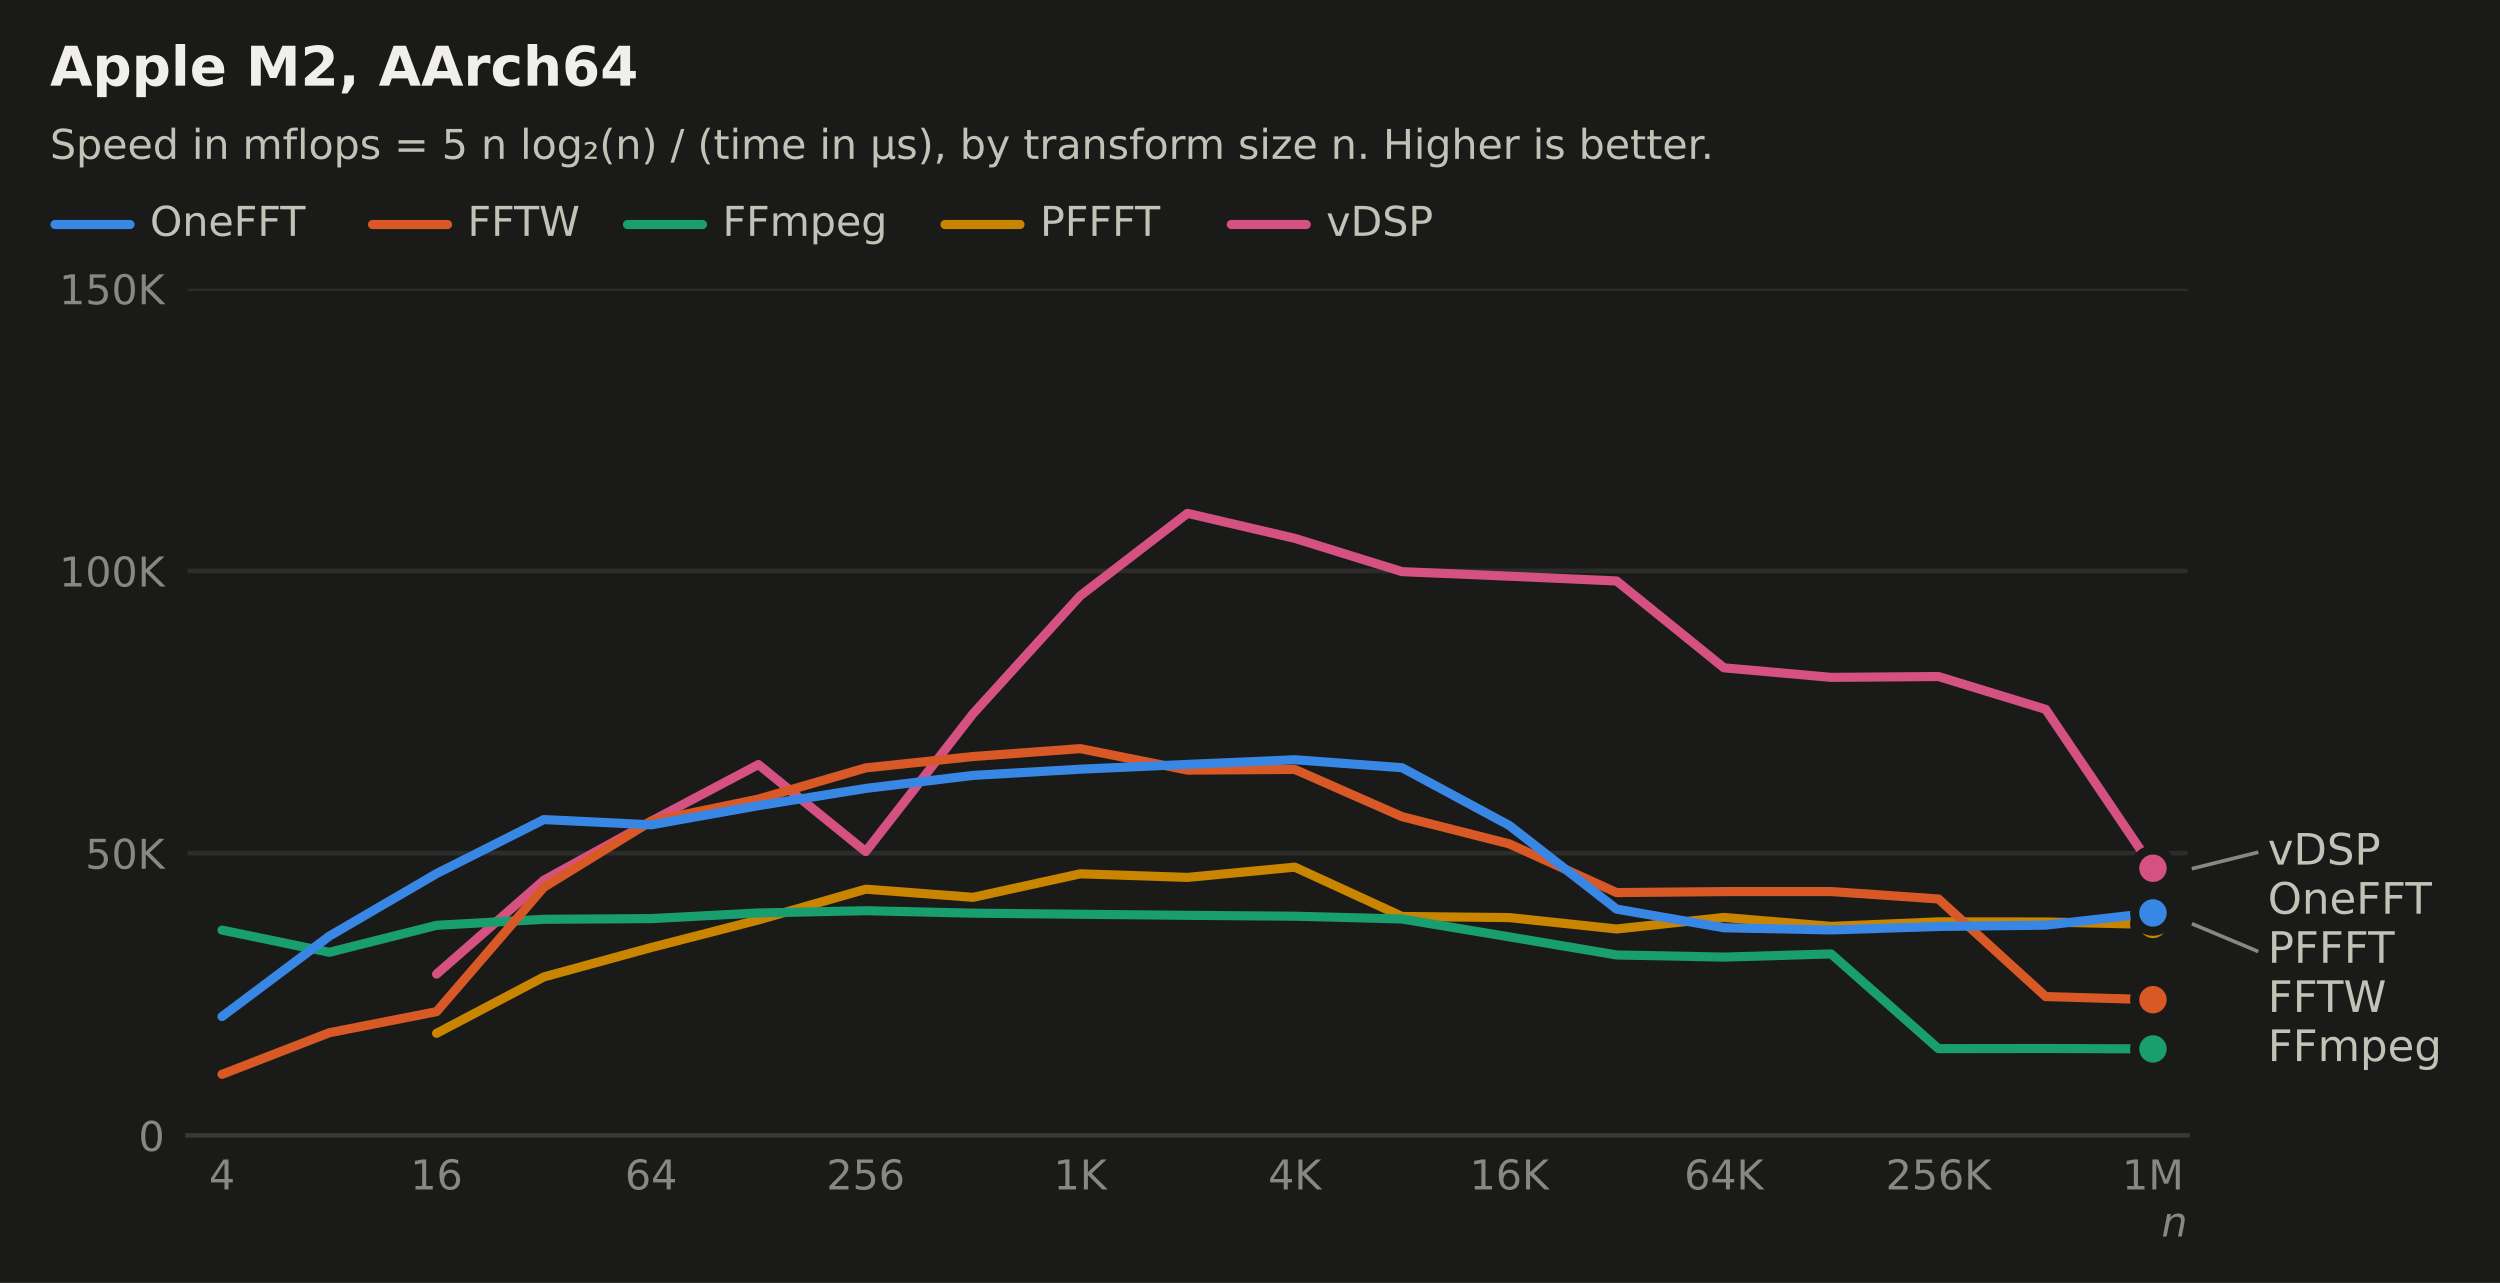
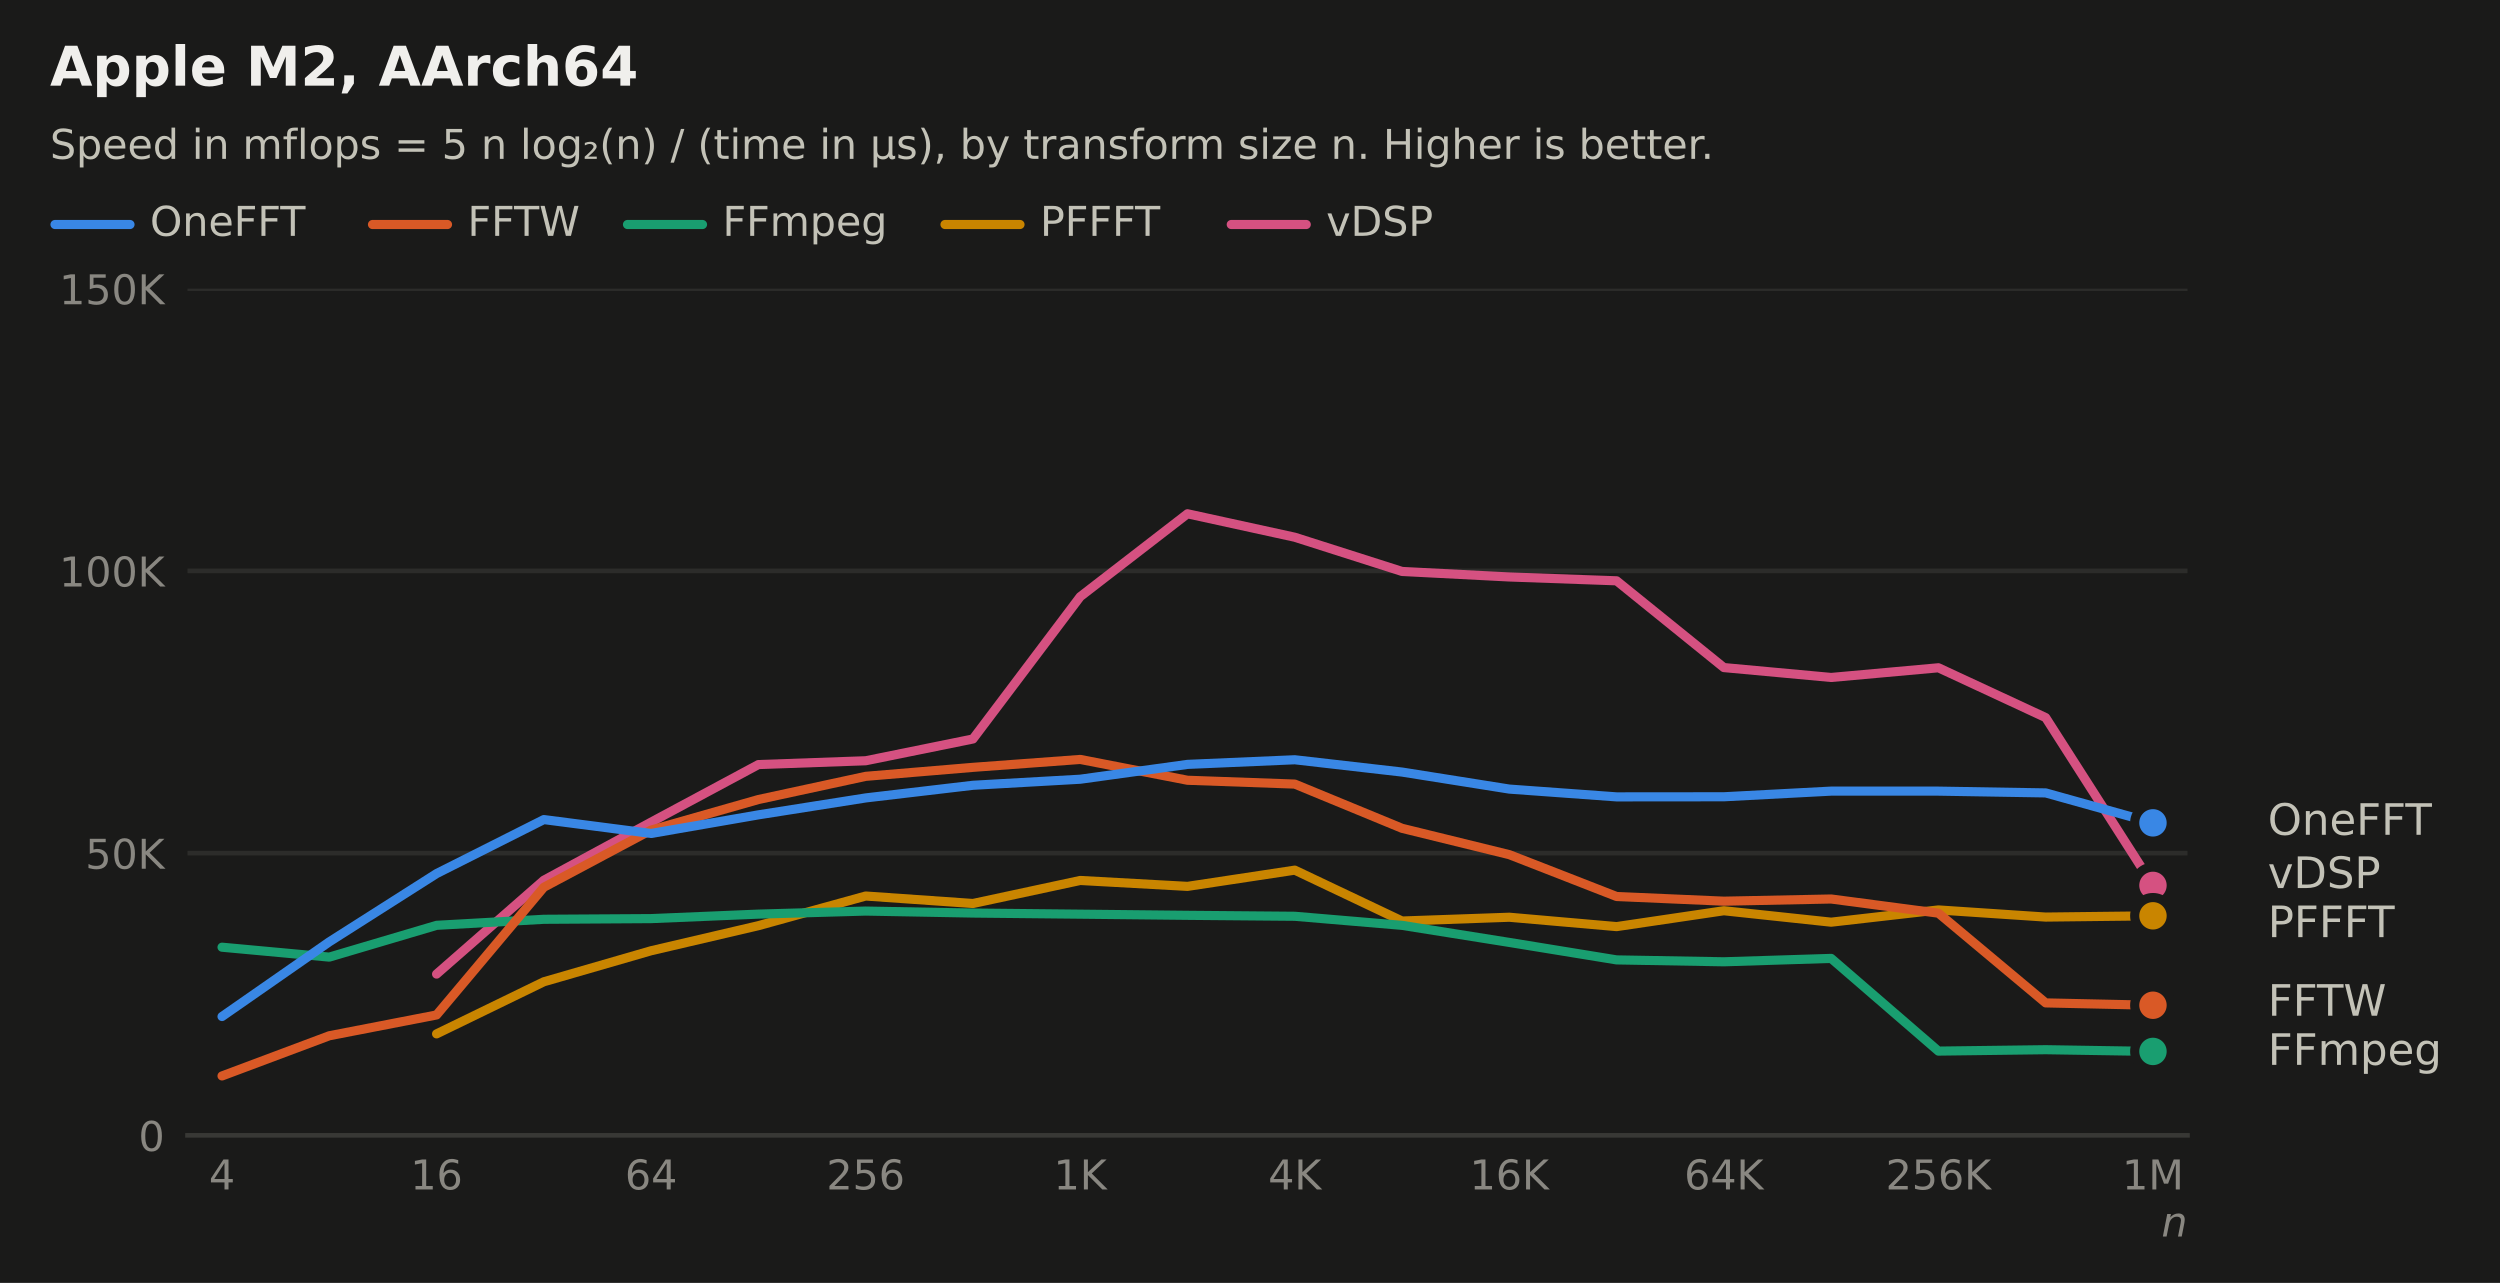
<svg xmlns="http://www.w3.org/2000/svg" xmlns:xlink="http://www.w3.org/1999/xlink" width="547.2pt" height="280.8pt" viewBox="0 0 547.2 280.8" version="1.1">
  <defs>
    <style type="text/css">*{stroke-linejoin: round; stroke-linecap: butt}</style>
  </defs>
  <g id="figure_1">
    <g id="patch_1">
      <path d="M 0 280.8  L 547.2 280.8  L 547.2 0  L 0 0  z " style="fill: #1a1a19" />
    </g>
    <g id="axes_1">
      <g id="patch_2">
        <path d="M 41.04 248.508  L 478.8 248.508  L 478.8 63.18  L 41.04 63.18  z " style="fill: #1a1a19" />
      </g>
      <g id="matplotlib.axis_1">
        <g id="xtick_1">
          <g id="line2d_1" />
          <g id="text_1">
            <text style="font-size: 9px; font-family: system-ui, -apple-system, 'Segoe UI', 'DejaVu Sans', sans-serif; text-anchor: middle; fill: #898781" x="48.599" y="260.347" transform="rotate(-0 48.59891 260.3466)">4</text>
          </g>
        </g>
        <g id="xtick_2">
          <g id="line2d_2" />
          <g id="text_2">
            <text style="font-size: 9px; font-family: system-ui, -apple-system, 'Segoe UI', 'DejaVu Sans', sans-serif; text-anchor: middle; fill: #898781" x="95.559" y="260.347" transform="rotate(-0 95.55915 260.3466)">16</text>
          </g>
        </g>
        <g id="xtick_3">
          <g id="line2d_3" />
          <g id="text_3">
            <text style="font-size: 9px; font-family: system-ui, -apple-system, 'Segoe UI', 'DejaVu Sans', sans-serif; text-anchor: middle; fill: #898781" x="142.519" y="260.347" transform="rotate(-0 142.5194 260.3466)">64</text>
          </g>
        </g>
        <g id="xtick_4">
          <g id="line2d_4" />
          <g id="text_4">
            <text style="font-size: 9px; font-family: system-ui, -apple-system, 'Segoe UI', 'DejaVu Sans', sans-serif; text-anchor: middle; fill: #898781" x="189.48" y="260.347" transform="rotate(-0 189.4796 260.3466)">256</text>
          </g>
        </g>
        <g id="xtick_5">
          <g id="line2d_5" />
          <g id="text_5">
            <text style="font-size: 9px; font-family: system-ui, -apple-system, 'Segoe UI', 'DejaVu Sans', sans-serif; text-anchor: middle; fill: #898781" x="236.44" y="260.347" transform="rotate(-0 236.4399 260.3466)">1K</text>
          </g>
        </g>
        <g id="xtick_6">
          <g id="line2d_6" />
          <g id="text_6">
            <text style="font-size: 9px; font-family: system-ui, -apple-system, 'Segoe UI', 'DejaVu Sans', sans-serif; text-anchor: middle; fill: #898781" x="283.4" y="260.347" transform="rotate(-0 283.4001 260.3466)">4K</text>
          </g>
        </g>
        <g id="xtick_7">
          <g id="line2d_7" />
          <g id="text_7">
            <text style="font-size: 9px; font-family: system-ui, -apple-system, 'Segoe UI', 'DejaVu Sans', sans-serif; text-anchor: middle; fill: #898781" x="330.36" y="260.347" transform="rotate(-0 330.3604 260.3466)">16K</text>
          </g>
        </g>
        <g id="xtick_8">
          <g id="line2d_8" />
          <g id="text_8">
            <text style="font-size: 9px; font-family: system-ui, -apple-system, 'Segoe UI', 'DejaVu Sans', sans-serif; text-anchor: middle; fill: #898781" x="377.321" y="260.347" transform="rotate(-0 377.3206 260.3466)">64K</text>
          </g>
        </g>
        <g id="xtick_9">
          <g id="line2d_9" />
          <g id="text_9">
            <text style="font-size: 9px; font-family: system-ui, -apple-system, 'Segoe UI', 'DejaVu Sans', sans-serif; text-anchor: middle; fill: #898781" x="424.281" y="260.347" transform="rotate(-0 424.2808 260.3466)">256K</text>
          </g>
        </g>
        <g id="xtick_10">
          <g id="line2d_10" />
          <g id="text_10">
            <text style="font-size: 9px; font-family: system-ui, -apple-system, 'Segoe UI', 'DejaVu Sans', sans-serif; text-anchor: middle; fill: #898781" x="471.241" y="260.347" transform="rotate(-0 471.2411 260.3466)">1M</text>
          </g>
        </g>
      </g>
      <g id="matplotlib.axis_2">
        <g id="ytick_1">
          <g id="line2d_11">
            <path d="M 41.04 248.508  L 478.8 248.508  " clip-path="url(#p783c82a42f)" style="fill: none; stroke: #2c2c2a; stroke-linecap: square" />
          </g>
          <g id="line2d_12" />
          <g id="text_11">
            <text style="font-size: 9px; font-family: system-ui, -apple-system, 'Segoe UI', 'DejaVu Sans', sans-serif; text-anchor: end; fill: #898781" x="36.04" y="251.927" transform="rotate(-0 36.04 251.9273)">0</text>
          </g>
        </g>
        <g id="ytick_2">
          <g id="line2d_13">
            <path d="M 41.04 186.732  L 478.8 186.732  " clip-path="url(#p783c82a42f)" style="fill: none; stroke: #2c2c2a; stroke-linecap: square" />
          </g>
          <g id="line2d_14" />
          <g id="text_12">
            <text style="font-size: 9px; font-family: system-ui, -apple-system, 'Segoe UI', 'DejaVu Sans', sans-serif; text-anchor: end; fill: #898781" x="36.04" y="190.151" transform="rotate(-0 36.04 190.1513)">50K</text>
          </g>
        </g>
        <g id="ytick_3">
          <g id="line2d_15">
            <path d="M 41.04 124.956  L 478.8 124.956  " clip-path="url(#p783c82a42f)" style="fill: none; stroke: #2c2c2a; stroke-linecap: square" />
          </g>
          <g id="line2d_16" />
          <g id="text_13">
            <text style="font-size: 9px; font-family: system-ui, -apple-system, 'Segoe UI', 'DejaVu Sans', sans-serif; text-anchor: end; fill: #898781" x="36.04" y="128.375" transform="rotate(-0 36.04 128.3753)">100K</text>
          </g>
        </g>
        <g id="ytick_4">
          <g id="line2d_17">
            <path d="M 41.04 63.18  L 478.8 63.18  " clip-path="url(#p783c82a42f)" style="fill: none; stroke: #2c2c2a; stroke-linecap: square" />
          </g>
          <g id="line2d_18" />
          <g id="text_14">
            <text style="font-size: 9px; font-family: system-ui, -apple-system, 'Segoe UI', 'DejaVu Sans', sans-serif; text-anchor: end; fill: #898781" x="36.04" y="66.599" transform="rotate(-0 36.04 66.5993)">150K</text>
          </g>
        </g>
      </g>
      <g id="line2d_19">
-         <path d="M 480.129 202.338  L 493.916 208.121  " style="fill: none; stroke: #898781; stroke-width: 0.8; stroke-linecap: square" />
+         <path d="M 95.559 213.207  L 119.039 192.665  L 142.519 179.947  L 166 167.348  L 189.48 166.514  L 212.96 161.747  L 236.44 130.598  L 259.92 112.455  L 283.4 117.589  L 306.88 125.079  L 330.36 126.288  L 353.84 127.127  L 377.321 146.119  L 400.801 148.284  L 424.281 146.161  L 447.761 157.07  L 471.241 193.798  " clip-path="url(#p783c82a42f)" style="fill: none; stroke: #d55181; stroke-width: 2; stroke-linecap: round" />
      </g>
      <g id="line2d_20">
-         <path d="M 480.129 190.045  L 493.916 186.623  " style="fill: none; stroke: #898781; stroke-width: 0.8; stroke-linecap: square" />
+         <path d="M 95.559 226.296  L 119.039 214.888  L 142.519 208.096  L 166 202.611  L 189.48 196.12  L 212.96 197.757  L 236.44 192.715  L 259.92 194.011  L 283.4 190.456  L 306.88 201.594  L 330.36 200.765  L 353.84 202.815  L 377.321 199.342  L 400.801 201.847  L 424.281 199.165  L 447.761 200.73  L 471.241 200.454  " clip-path="url(#p783c82a42f)" style="fill: none; stroke: #c98500; stroke-width: 2; stroke-linecap: round" />
      </g>
      <g id="line2d_21">
-         <path d="M 95.559 213.207  L 119.039 192.665  L 142.519 179.749  L 166 167.348  L 189.48 186.398  L 212.96 156.234  L 236.44 130.4  L 259.92 112.361  L 283.4 117.836  L 306.88 125.123  L 330.36 126.122  L 353.84 127.165  L 377.321 146.17  L 400.801 148.262  L 424.281 148.079  L 447.761 155.269  L 471.241 190.045  " clip-path="url(#p783c82a42f)" style="fill: none; stroke: #d55181; stroke-width: 2; stroke-linecap: round" />
+         <path d="M 48.599 207.324  L 72.079 209.492  L 95.559 202.535  L 119.039 201.215  L 142.519 201.064  L 166 200.082  L 189.48 199.413  L 212.96 199.848  L 236.44 200.093  L 259.92 200.346  L 283.4 200.555  L 306.88 202.542  L 330.36 206.279  L 353.84 210.103  L 377.321 210.516  L 400.801 209.774  L 424.281 230.065  L 447.761 229.758  L 471.241 230.137  " clip-path="url(#p783c82a42f)" style="fill: none; stroke: #199e70; stroke-width: 2; stroke-linecap: round" />
      </g>
      <g id="line2d_22">
-         <path d="M 95.559 226.171  L 119.039 213.827  L 142.519 207.395  L 166 201.36  L 189.48 194.625  L 212.96 196.41  L 236.44 191.26  L 259.92 192.045  L 283.4 189.798  L 306.88 200.594  L 330.36 200.84  L 353.84 203.336  L 377.321 200.812  L 400.801 202.767  L 424.281 201.775  L 447.761 201.8  L 471.241 202.338  " clip-path="url(#p783c82a42f)" style="fill: none; stroke: #c98500; stroke-width: 2; stroke-linecap: round" />
-       </g>
-       <g id="line2d_23">
-         <path d="M 48.599 203.58  L 72.079 208.437  L 95.559 202.535  L 119.039 201.215  L 142.519 201.064  L 166 199.826  L 189.48 199.337  L 212.96 199.872  L 236.44 200.112  L 259.92 200.346  L 283.4 200.54  L 306.88 201.146  L 330.36 205.065  L 353.84 209.026  L 377.321 209.486  L 400.801 208.796  L 424.281 229.53  L 447.761 229.491  L 471.241 229.587  " clip-path="url(#p783c82a42f)" style="fill: none; stroke: #199e70; stroke-width: 2; stroke-linecap: round" />
-       </g>
-       <g id="line2d_24">
-         <path d="M 48.599 235.151  L 72.079 226.044  L 95.559 221.428  L 119.039 194.199  L 142.519 179.749  L 166 174.903  L 189.48 168.077  L 212.96 165.588  L 236.44 163.858  L 259.92 168.558  L 283.4 168.413  L 306.88 178.754  L 330.36 184.711  L 353.84 195.369  L 377.321 195.153  L 400.801 195.142  L 424.281 196.767  L 447.761 218.126  L 471.241 218.814  " clip-path="url(#p783c82a42f)" style="fill: none; stroke: #d95926; stroke-width: 2; stroke-linecap: round" />
+         <path d="M 48.599 235.503  L 72.079 226.705  L 95.559 222.15  L 119.039 194.199  L 142.519 181.686  L 166 175  L 189.48 169.926  L 212.96 167.958  L 236.44 166.226  L 259.92 170.782  L 283.4 171.621  L 306.88 181.302  L 330.36 187.067  L 353.84 196.226  L 377.321 197.25  L 400.801 196.772  L 424.281 199.875  L 447.761 219.515  L 471.241 220.028  " clip-path="url(#p783c82a42f)" style="fill: none; stroke: #d95926; stroke-width: 2; stroke-linecap: round" />
      </g>
      <g id="patch_3">
        <path d="M 41.04 248.508  L 478.8 248.508  " style="fill: none; stroke: #383835; stroke-linejoin: miter; stroke-linecap: square" />
      </g>
+       <g id="line2d_23">
+         <path d="M 48.599 222.497  L 72.079 206.147  L 95.559 191.209  L 119.039 179.388  L 142.519 182.43  L 166 178.354  L 189.48 174.651  L 212.96 171.882  L 236.44 170.555  L 259.92 167.308  L 283.4 166.296  L 306.88 168.989  L 330.36 172.714  L 353.84 174.421  L 377.321 174.398  L 400.801 173.16  L 424.281 173.162  L 447.761 173.553  L 471.241 180.106  " clip-path="url(#p783c82a42f)" style="fill: none; stroke: #3987e5; stroke-width: 2; stroke-linecap: round" />
+       </g>
+       <g id="text_15">
+         <text style="font-size: 9.5px; font-family: system-ui, -apple-system, 'Segoe UI', 'DejaVu Sans', sans-serif; text-anchor: start; fill: #c3c2b7" x="496.374" y="233.079" transform="rotate(-0 496.374 233.0785)">FFmpeg</text>
+       </g>
+       <g id="text_16">
+         <text style="font-size: 9.5px; font-family: system-ui, -apple-system, 'Segoe UI', 'DejaVu Sans', sans-serif; text-anchor: start; fill: #c3c2b7" x="496.374" y="222.33" transform="rotate(-0 496.374 222.3295)">FFTW</text>
+       </g>
+       <g id="text_17">
+         <text style="font-size: 9.5px; font-family: system-ui, -apple-system, 'Segoe UI', 'DejaVu Sans', sans-serif; text-anchor: start; fill: #c3c2b7" x="496.374" y="205.122" transform="rotate(-0 496.374 205.1218)">PFFFT</text>
+       </g>
+       <g id="text_18">
+         <text style="font-size: 9.5px; font-family: system-ui, -apple-system, 'Segoe UI', 'DejaVu Sans', sans-serif; text-anchor: start; fill: #c3c2b7" x="496.374" y="194.373" transform="rotate(-0 496.374 194.3728)">vDSP</text>
+       </g>
+       <g id="text_19">
+         <text style="font-size: 9.5px; font-family: system-ui, -apple-system, 'Segoe UI', 'DejaVu Sans', sans-serif; text-anchor: start; fill: #c3c2b7" x="496.374" y="182.727" transform="rotate(-0 496.374 182.7273)">OneFFT</text>
+       </g>
+       <g id="line2d_24">
+         <path d="M 471.241 193.798  " style="fill: none; stroke: #1f77b4; stroke-width: 1.5; stroke-linecap: square" />
+         <defs>
+           <path id="m46eefd08cb" d="M 0 4  C 1.061 4 2.078 3.579 2.828 2.828  C 3.579 2.078 4 1.061 4 0  C 4 -1.061 3.579 -2.078 2.828 -2.828  C 2.078 -3.579 1.061 -4 0 -4  C -1.061 -4 -2.078 -3.579 -2.828 -2.828  C -3.579 -2.078 -4 -1.061 -4 0  C -4 1.061 -3.579 2.078 -2.828 2.828  C -2.078 3.579 -1.061 4 0 4  z " style="stroke: #1a1a19; stroke-width: 2" />
+         </defs>
+         <g>
+           <use xlink:href="#m46eefd08cb" x="471.241" y="193.798" style="fill: #d55181; stroke: #1a1a19; stroke-width: 2" />
+         </g>
+       </g>
      <g id="line2d_25">
-         <path d="M 48.599 222.497  L 72.079 204.901  L 95.559 191.209  L 119.039 179.388  L 142.519 180.537  L 166 176.342  L 189.48 172.567  L 212.96 169.719  L 236.44 168.363  L 259.92 167.308  L 283.4 166.296  L 306.88 168.04  L 330.36 180.679  L 353.84 198.984  L 377.321 203.071  L 400.801 203.542  L 424.281 202.783  L 447.761 202.498  L 471.241 199.822  " clip-path="url(#p783c82a42f)" style="fill: none; stroke: #3987e5; stroke-width: 2; stroke-linecap: round" />
-       </g>
-       <g id="text_15">
-         <text style="font-size: 9.5px; font-family: system-ui, -apple-system, 'Segoe UI', 'DejaVu Sans', sans-serif; text-anchor: start; fill: #c3c2b7" x="496.374" y="232.241" transform="rotate(-0 496.374 232.2406)">FFmpeg</text>
-       </g>
-       <g id="text_16">
-         <text style="font-size: 9.5px; font-family: system-ui, -apple-system, 'Segoe UI', 'DejaVu Sans', sans-serif; text-anchor: start; fill: #c3c2b7" x="496.374" y="221.492" transform="rotate(-0 496.374 221.4916)">FFTW</text>
-       </g>
-       <g id="text_17">
-         <text style="font-size: 9.5px; font-family: system-ui, -apple-system, 'Segoe UI', 'DejaVu Sans', sans-serif; text-anchor: start; fill: #c3c2b7" x="496.374" y="210.743" transform="rotate(-0 496.374 210.7426)">PFFFT</text>
-       </g>
-       <g id="text_18">
-         <text style="font-size: 9.5px; font-family: system-ui, -apple-system, 'Segoe UI', 'DejaVu Sans', sans-serif; text-anchor: start; fill: #c3c2b7" x="496.374" y="199.994" transform="rotate(-0 496.374 199.9936)">OneFFT</text>
-       </g>
-       <g id="text_19">
-         <text style="font-size: 9.5px; font-family: system-ui, -apple-system, 'Segoe UI', 'DejaVu Sans', sans-serif; text-anchor: start; fill: #c3c2b7" x="496.374" y="189.245" transform="rotate(-0 496.374 189.2445)">vDSP</text>
+         <path d="M 471.241 200.454  " style="fill: none; stroke: #ff7f0e; stroke-width: 1.5; stroke-linecap: square" />
+         <defs>
+           <path id="m105a9bd5ef" d="M 0 4  C 1.061 4 2.078 3.579 2.828 2.828  C 3.579 2.078 4 1.061 4 0  C 4 -1.061 3.579 -2.078 2.828 -2.828  C 2.078 -3.579 1.061 -4 0 -4  C -1.061 -4 -2.078 -3.579 -2.828 -2.828  C -3.579 -2.078 -4 -1.061 -4 0  C -4 1.061 -3.579 2.078 -2.828 2.828  C -2.078 3.579 -1.061 4 0 4  z " style="stroke: #1a1a19; stroke-width: 2" />
+         </defs>
+         <g>
+           <use xlink:href="#m105a9bd5ef" x="471.241" y="200.454" style="fill: #c98500; stroke: #1a1a19; stroke-width: 2" />
+         </g>
      </g>
      <g id="line2d_26">
-         <path d="M 471.241 190.045  " style="fill: none; stroke: #1f77b4; stroke-width: 1.5; stroke-linecap: square" />
-         <defs>
-           <path id="m46eefd08cb" d="M 0 4  C 1.061 4 2.078 3.579 2.828 2.828  C 3.579 2.078 4 1.061 4 0  C 4 -1.061 3.579 -2.078 2.828 -2.828  C 2.078 -3.579 1.061 -4 0 -4  C -1.061 -4 -2.078 -3.579 -2.828 -2.828  C -3.579 -2.078 -4 -1.061 -4 0  C -4 1.061 -3.579 2.078 -2.828 2.828  C -2.078 3.579 -1.061 4 0 4  z " style="stroke: #1a1a19; stroke-width: 2" />
-         </defs>
-         <g>
-           <use xlink:href="#m46eefd08cb" x="471.241" y="190.045" style="fill: #d55181; stroke: #1a1a19; stroke-width: 2" />
+         <path d="M 471.241 230.137  " style="fill: none; stroke: #2ca02c; stroke-width: 1.5; stroke-linecap: square" />
+         <defs>
+           <path id="m14bd4e39dd" d="M 0 4  C 1.061 4 2.078 3.579 2.828 2.828  C 3.579 2.078 4 1.061 4 0  C 4 -1.061 3.579 -2.078 2.828 -2.828  C 2.078 -3.579 1.061 -4 0 -4  C -1.061 -4 -2.078 -3.579 -2.828 -2.828  C -3.579 -2.078 -4 -1.061 -4 0  C -4 1.061 -3.579 2.078 -2.828 2.828  C -2.078 3.579 -1.061 4 0 4  z " style="stroke: #1a1a19; stroke-width: 2" />
+         </defs>
+         <g>
+           <use xlink:href="#m14bd4e39dd" x="471.241" y="230.137" style="fill: #199e70; stroke: #1a1a19; stroke-width: 2" />
        </g>
      </g>
      <g id="line2d_27">
-         <path d="M 471.241 202.338  " style="fill: none; stroke: #ff7f0e; stroke-width: 1.5; stroke-linecap: square" />
-         <defs>
-           <path id="m105a9bd5ef" d="M 0 4  C 1.061 4 2.078 3.579 2.828 2.828  C 3.579 2.078 4 1.061 4 0  C 4 -1.061 3.579 -2.078 2.828 -2.828  C 2.078 -3.579 1.061 -4 0 -4  C -1.061 -4 -2.078 -3.579 -2.828 -2.828  C -3.579 -2.078 -4 -1.061 -4 0  C -4 1.061 -3.579 2.078 -2.828 2.828  C -2.078 3.579 -1.061 4 0 4  z " style="stroke: #1a1a19; stroke-width: 2" />
-         </defs>
-         <g>
-           <use xlink:href="#m105a9bd5ef" x="471.241" y="202.338" style="fill: #c98500; stroke: #1a1a19; stroke-width: 2" />
+         <path d="M 471.241 220.028  " style="fill: none; stroke: #d62728; stroke-width: 1.5; stroke-linecap: square" />
+         <defs>
+           <path id="md1f00c4909" d="M 0 4  C 1.061 4 2.078 3.579 2.828 2.828  C 3.579 2.078 4 1.061 4 0  C 4 -1.061 3.579 -2.078 2.828 -2.828  C 2.078 -3.579 1.061 -4 0 -4  C -1.061 -4 -2.078 -3.579 -2.828 -2.828  C -3.579 -2.078 -4 -1.061 -4 0  C -4 1.061 -3.579 2.078 -2.828 2.828  C -2.078 3.579 -1.061 4 0 4  z " style="stroke: #1a1a19; stroke-width: 2" />
+         </defs>
+         <g>
+           <use xlink:href="#md1f00c4909" x="471.241" y="220.028" style="fill: #d95926; stroke: #1a1a19; stroke-width: 2" />
        </g>
      </g>
      <g id="line2d_28">
-         <path d="M 471.241 229.587  " style="fill: none; stroke: #2ca02c; stroke-width: 1.5; stroke-linecap: square" />
-         <defs>
-           <path id="m14bd4e39dd" d="M 0 4  C 1.061 4 2.078 3.579 2.828 2.828  C 3.579 2.078 4 1.061 4 0  C 4 -1.061 3.579 -2.078 2.828 -2.828  C 2.078 -3.579 1.061 -4 0 -4  C -1.061 -4 -2.078 -3.579 -2.828 -2.828  C -3.579 -2.078 -4 -1.061 -4 0  C -4 1.061 -3.579 2.078 -2.828 2.828  C -2.078 3.579 -1.061 4 0 4  z " style="stroke: #1a1a19; stroke-width: 2" />
-         </defs>
-         <g>
-           <use xlink:href="#m14bd4e39dd" x="471.241" y="229.587" style="fill: #199e70; stroke: #1a1a19; stroke-width: 2" />
-         </g>
-       </g>
-       <g id="line2d_29">
-         <path d="M 471.241 218.814  " style="fill: none; stroke: #d62728; stroke-width: 1.5; stroke-linecap: square" />
-         <defs>
-           <path id="md1f00c4909" d="M 0 4  C 1.061 4 2.078 3.579 2.828 2.828  C 3.579 2.078 4 1.061 4 0  C 4 -1.061 3.579 -2.078 2.828 -2.828  C 2.078 -3.579 1.061 -4 0 -4  C -1.061 -4 -2.078 -3.579 -2.828 -2.828  C -3.579 -2.078 -4 -1.061 -4 0  C -4 1.061 -3.579 2.078 -2.828 2.828  C -2.078 3.579 -1.061 4 0 4  z " style="stroke: #1a1a19; stroke-width: 2" />
-         </defs>
-         <g>
-           <use xlink:href="#md1f00c4909" x="471.241" y="218.814" style="fill: #d95926; stroke: #1a1a19; stroke-width: 2" />
-         </g>
-       </g>
-       <g id="line2d_30">
-         <path d="M 471.241 199.822  " style="fill: none; stroke: #9467bd; stroke-width: 1.5; stroke-linecap: square" />
+         <path d="M 471.241 180.106  " style="fill: none; stroke: #9467bd; stroke-width: 1.5; stroke-linecap: square" />
        <defs>
          <path id="m32428de690" d="M 0 4  C 1.061 4 2.078 3.579 2.828 2.828  C 3.579 2.078 4 1.061 4 0  C 4 -1.061 3.579 -2.078 2.828 -2.828  C 2.078 -3.579 1.061 -4 0 -4  C -1.061 -4 -2.078 -3.579 -2.828 -2.828  C -3.579 -2.078 -4 -1.061 -4 0  C -4 1.061 -3.579 2.078 -2.828 2.828  C -2.078 3.579 -1.061 4 0 4  z " style="stroke: #1a1a19; stroke-width: 2" />
        </defs>
        <g>
-           <use xlink:href="#m32428de690" x="471.241" y="199.822" style="fill: #3987e5; stroke: #1a1a19; stroke-width: 2" />
-         </g>
-       </g>
+           <use xlink:href="#m32428de690" x="471.241" y="180.106" style="fill: #3987e5; stroke: #1a1a19; stroke-width: 2" />
+         </g>
+       </g>
+     </g>
+     <g id="line2d_29">
+       <path d="M 12.038 49.14  L 28.454 49.14  " style="fill: none; stroke: #3987e5; stroke-width: 2; stroke-linecap: round" />
+     </g>
+     <g id="line2d_30">
+       <path d="M 81.533 49.14  L 97.949 49.14  " style="fill: none; stroke: #d95926; stroke-width: 2; stroke-linecap: round" />
    </g>
    <g id="line2d_31">
-       <path d="M 12.038 49.14  L 28.454 49.14  " style="fill: none; stroke: #3987e5; stroke-width: 2; stroke-linecap: round" />
+       <path d="M 137.347 49.14  L 153.763 49.14  " style="fill: none; stroke: #199e70; stroke-width: 2; stroke-linecap: round" />
    </g>
    <g id="line2d_32">
-       <path d="M 81.533 49.14  L 97.949 49.14  " style="fill: none; stroke: #d95926; stroke-width: 2; stroke-linecap: round" />
+       <path d="M 206.842 49.14  L 223.258 49.14  " style="fill: none; stroke: #c98500; stroke-width: 2; stroke-linecap: round" />
    </g>
    <g id="line2d_33">
-       <path d="M 137.347 49.14  L 153.763 49.14  " style="fill: none; stroke: #199e70; stroke-width: 2; stroke-linecap: round" />
-     </g>
-     <g id="line2d_34">
-       <path d="M 206.842 49.14  L 223.258 49.14  " style="fill: none; stroke: #c98500; stroke-width: 2; stroke-linecap: round" />
-     </g>
-     <g id="line2d_35">
      <path d="M 269.496 49.14  L 285.912 49.14  " style="fill: none; stroke: #d55181; stroke-width: 2; stroke-linecap: round" />
    </g>
    <g id="text_20">
      <text style="font-weight: 700; font-size: 12px; font-family: system-ui, -apple-system, 'Segoe UI', 'DejaVu Sans', sans-serif; text-anchor: start; fill: #f0efec" x="10.944" y="18.755" transform="rotate(-0 10.944 18.75525)">Apple M2, AArch64</text>
    </g>
    <g id="text_21">
      <text style="font-size: 9px; font-family: system-ui, -apple-system, 'Segoe UI', 'DejaVu Sans', sans-serif; text-anchor: start; fill: #c3c2b7" x="10.944" y="34.775" transform="rotate(-0 10.944 34.77544)">Speed in mflops = 5 n log₂(n) / (time in µs), by transform size n. Higher is better.</text>
    </g>
    <g id="text_22">
      <text style="font-size: 9px; font-family: system-ui, -apple-system, 'Segoe UI', 'DejaVu Sans', sans-serif; text-anchor: start; fill: #c3c2b7" x="32.832" y="51.623" transform="rotate(-0 32.832 51.62344)">OneFFT</text>
    </g>
    <g id="text_23">
      <text style="font-size: 9px; font-family: system-ui, -apple-system, 'Segoe UI', 'DejaVu Sans', sans-serif; text-anchor: start; fill: #c3c2b7" x="102.326" y="51.623" transform="rotate(-0 102.3264 51.62344)">FFTW</text>
    </g>
    <g id="text_24">
      <text style="font-size: 9px; font-family: system-ui, -apple-system, 'Segoe UI', 'DejaVu Sans', sans-serif; text-anchor: start; fill: #c3c2b7" x="158.141" y="51.623" transform="rotate(-0 158.1408 51.62344)">FFmpeg</text>
    </g>
    <g id="text_25">
      <text style="font-size: 9px; font-family: system-ui, -apple-system, 'Segoe UI', 'DejaVu Sans', sans-serif; text-anchor: start; fill: #c3c2b7" x="227.635" y="51.623" transform="rotate(-0 227.6352 51.62344)">PFFFT</text>
    </g>
    <g id="text_26">
      <text style="font-size: 9px; font-family: system-ui, -apple-system, 'Segoe UI', 'DejaVu Sans', sans-serif; text-anchor: start; fill: #c3c2b7" x="290.29" y="51.623" transform="rotate(-0 290.2896 51.62344)">vDSP</text>
    </g>
    <g id="text_27">
      <text style="font-style: italic; font-size: 9px; font-family: system-ui, -apple-system, 'Segoe UI', 'DejaVu Sans', sans-serif; text-anchor: end; fill: #898781" x="478.8" y="270.647" transform="rotate(-0 478.8 270.6474)">n</text>
    </g>
  </g>
  <defs>
    <clipPath id="p783c82a42f">
      <rect x="41.04" y="63.18" width="437.76" height="185.328" />
    </clipPath>
  </defs>
</svg>
